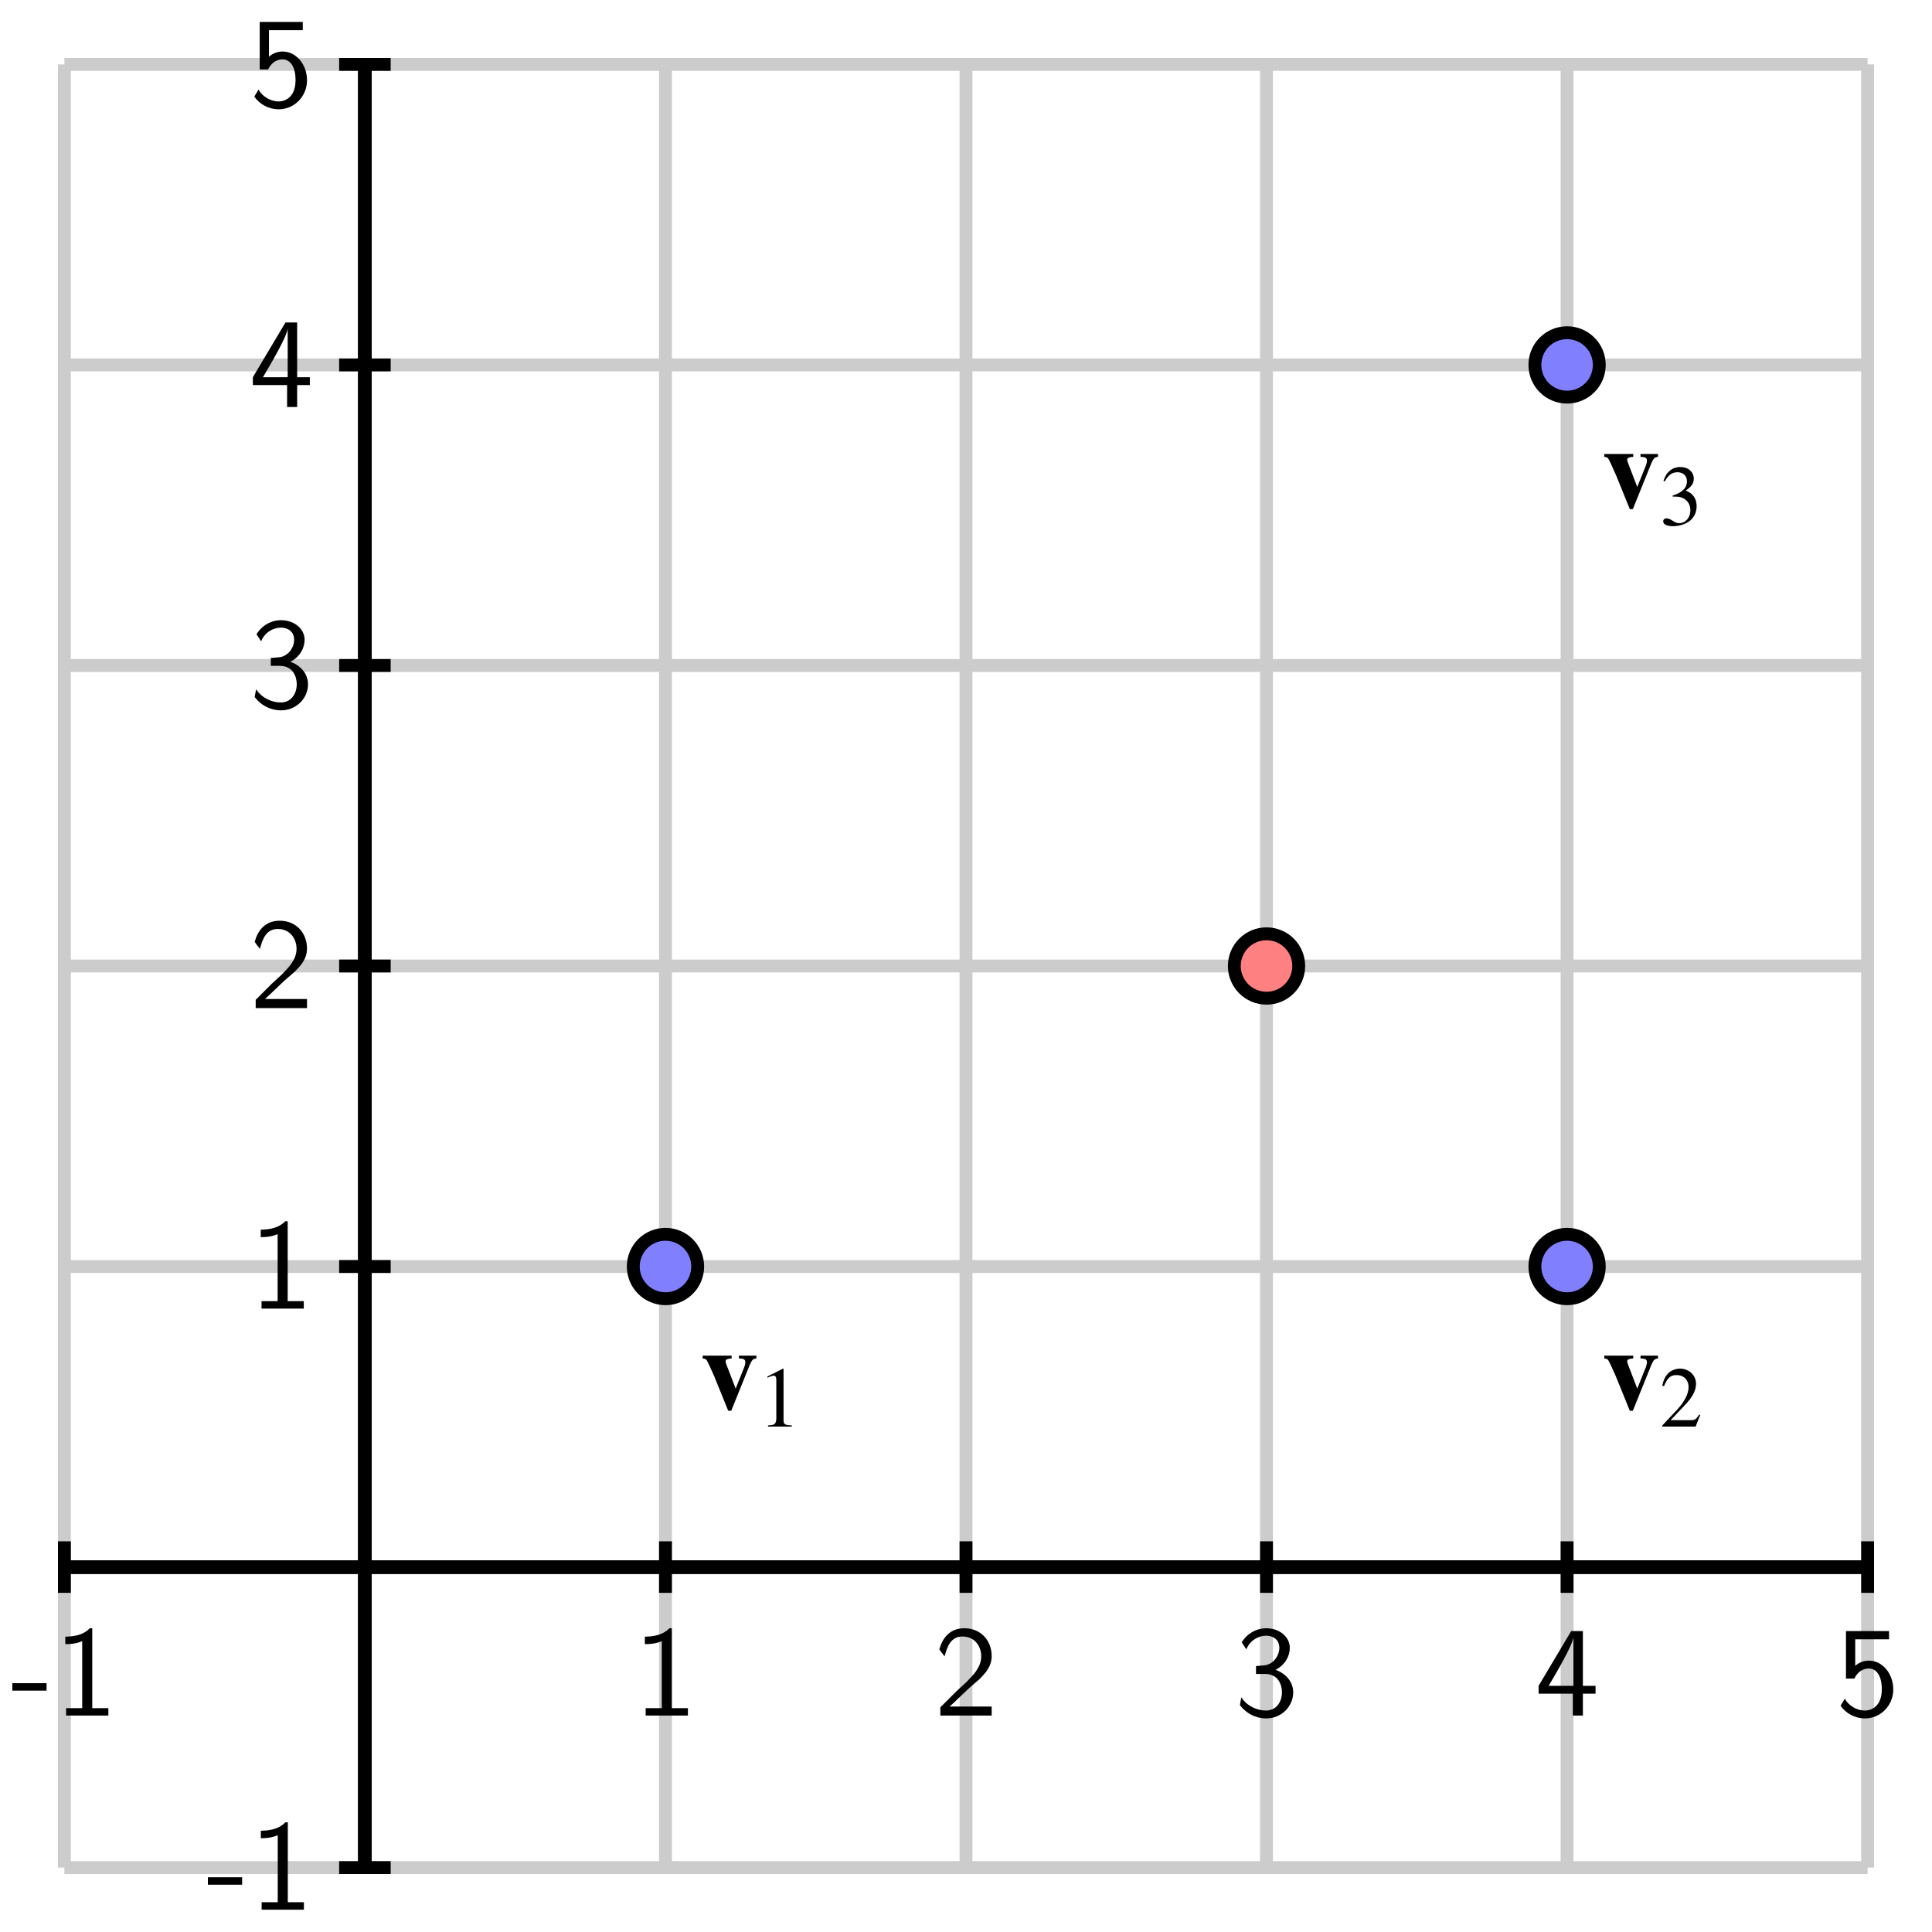
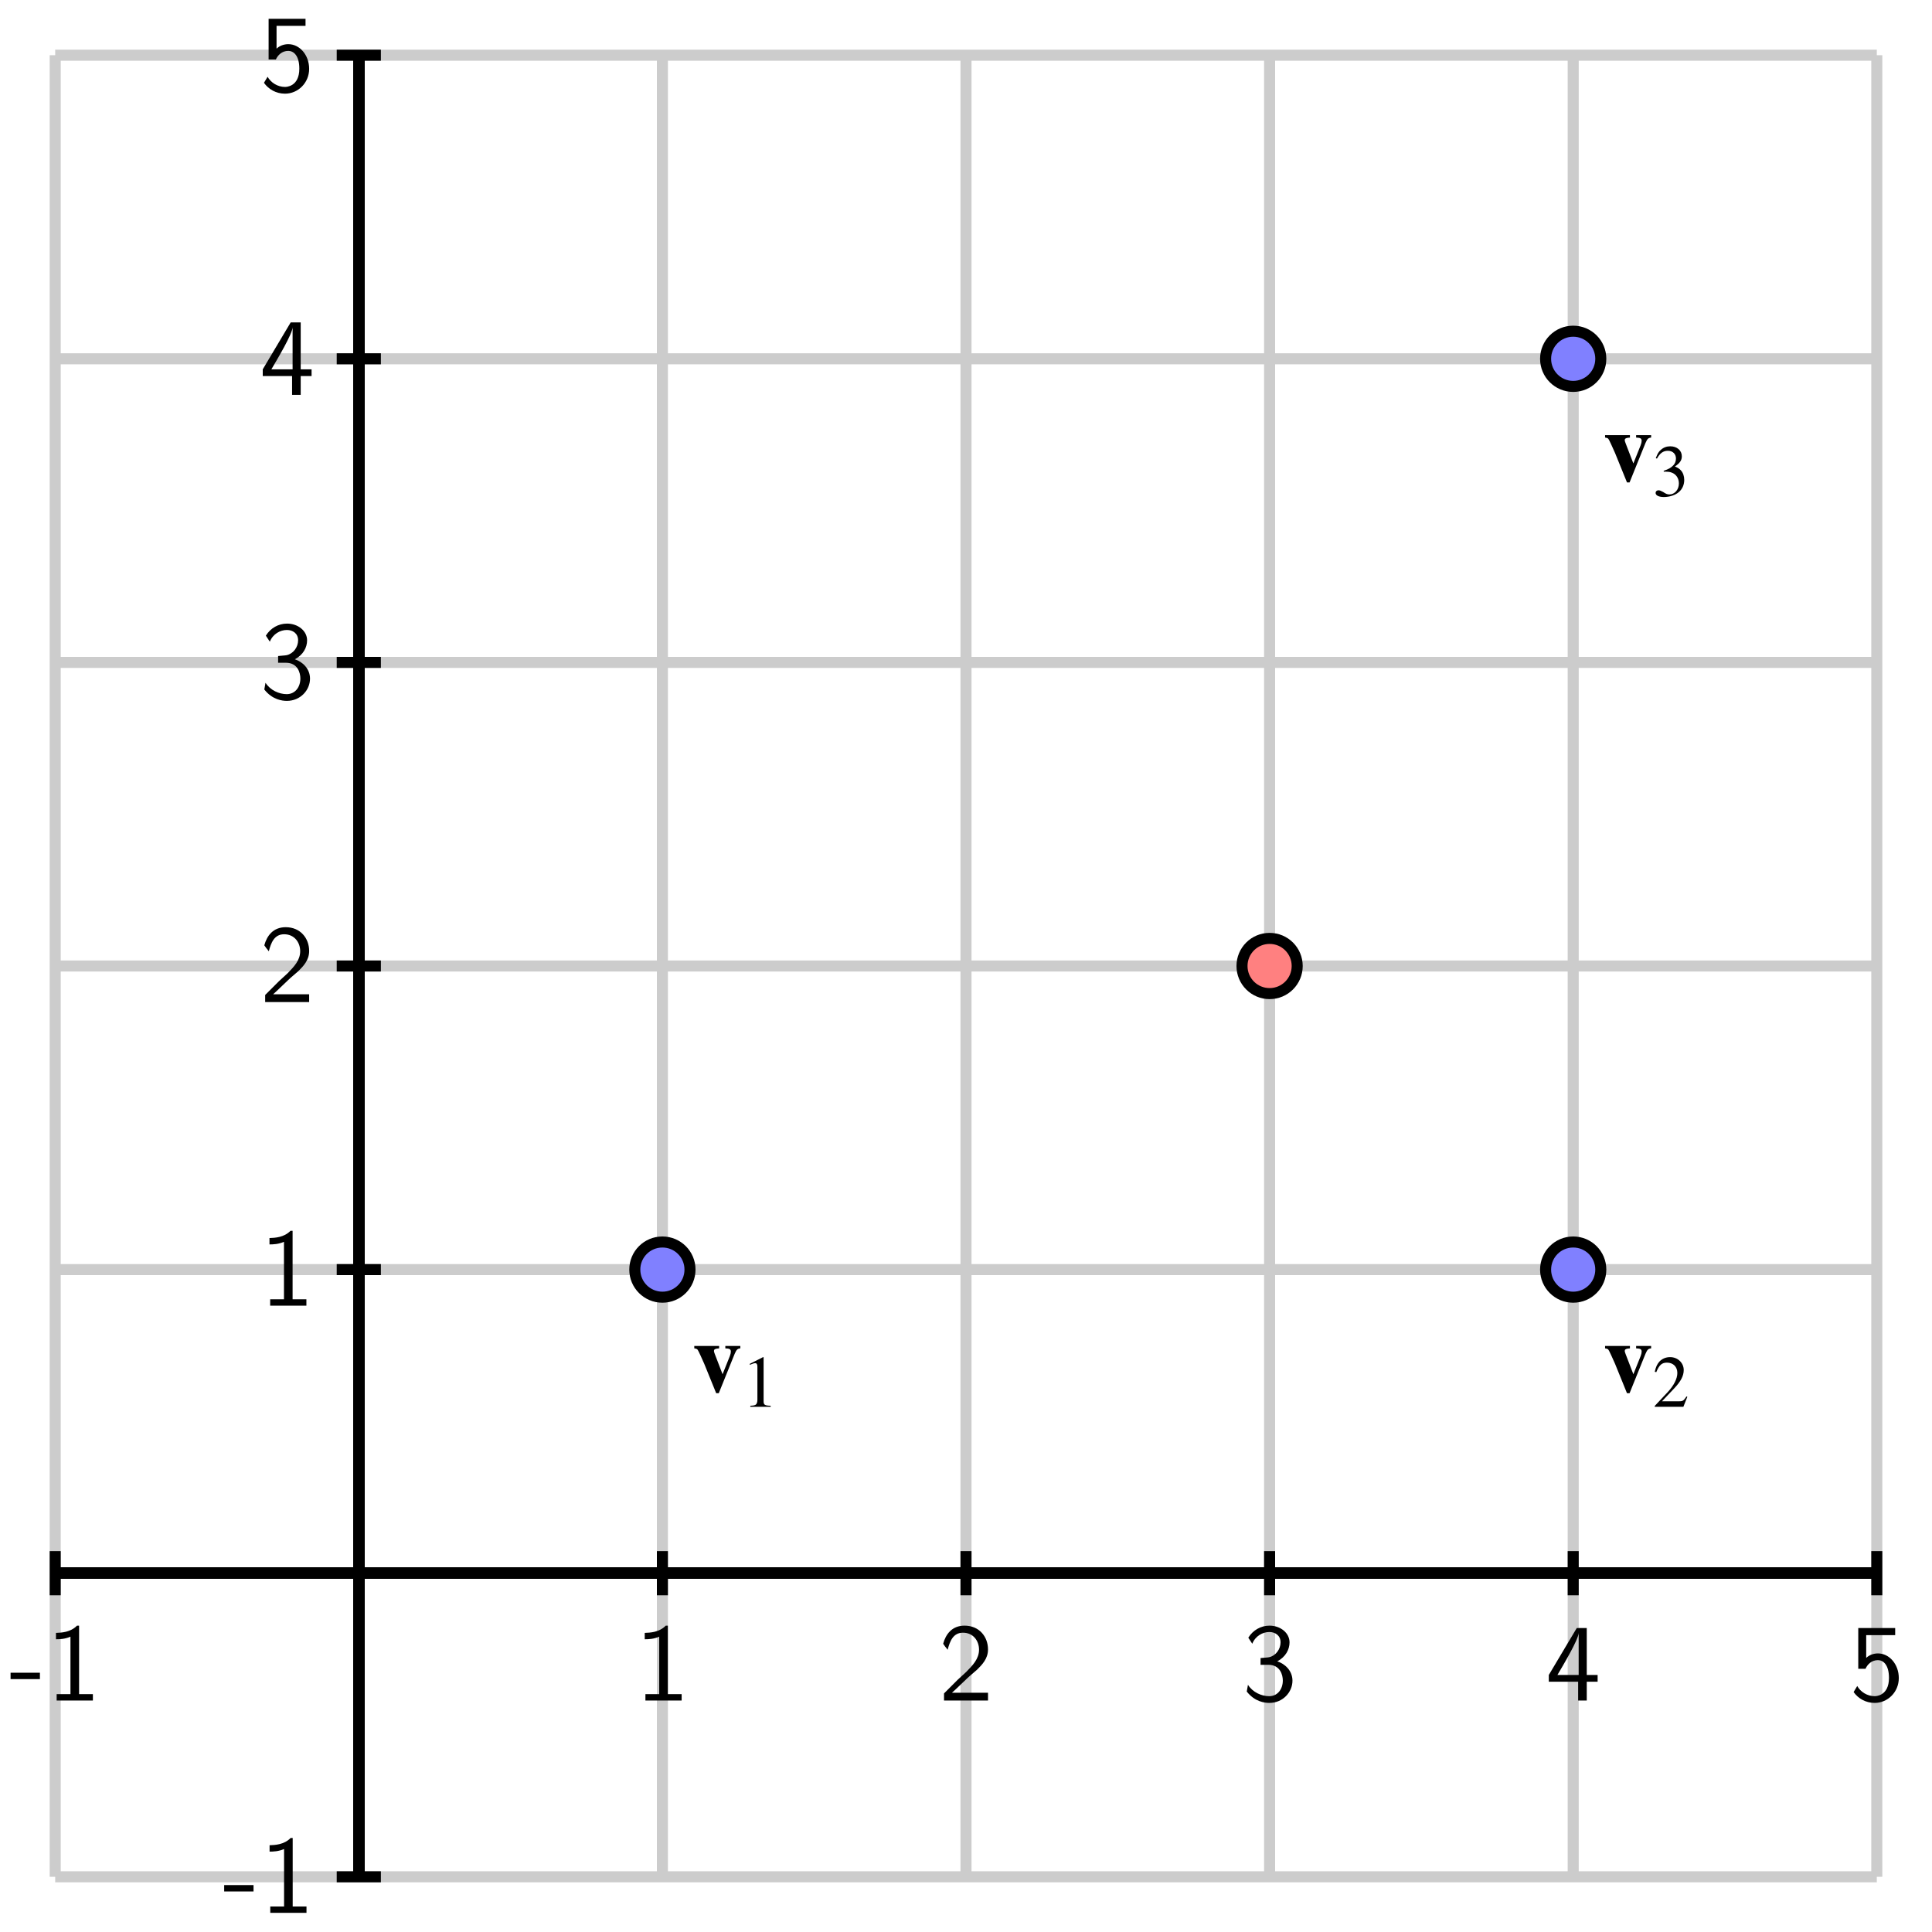
- <svg xmlns="http://www.w3.org/2000/svg" xmlns:xlink="http://www.w3.org/1999/xlink" width="150pt" height="150pt" viewBox="0 0 150 150" version="1.1">
+ <svg xmlns="http://www.w3.org/2000/svg" xmlns:xlink="http://www.w3.org/1999/xlink" width="175pt" height="175pt" viewBox="0 0 175 175" version="1.1">
  <defs>
    <g>
      <symbol overflow="visible" id="glyph0-0">
        <path style="stroke:none;" d="" />
      </symbol>
      <symbol overflow="visible" id="glyph0-1">
        <path style="stroke:none;" d="M 2.766 -1.938 L 2.766 -2.516 L 0.109 -2.516 L 0.109 -1.938 Z M 2.766 -1.938 " />
      </symbol>
      <symbol overflow="visible" id="glyph0-2">
        <path style="stroke:none;" d="M 2.984 -6.781 L 2.797 -6.781 C 2.203 -6.172 1.375 -6.141 0.891 -6.125 L 0.891 -5.547 C 1.219 -5.547 1.703 -5.562 2.203 -5.781 L 2.203 -0.578 L 0.953 -0.578 L 0.953 0 L 4.234 0 L 4.234 -0.578 L 2.984 -0.578 Z M 2.984 -6.781 " />
      </symbol>
      <symbol overflow="visible" id="glyph0-3">
        <path style="stroke:none;" d="M 1.734 -1.875 L 0.5 -0.641 L 0.5 0 L 4.484 0 L 4.484 -0.703 L 2.672 -0.703 C 2.547 -0.703 2.438 -0.703 2.312 -0.703 L 1.219 -0.703 C 1.547 -0.984 2.297 -1.734 2.609 -2.016 C 2.797 -2.203 3.312 -2.625 3.5 -2.797 C 3.953 -3.25 4.484 -3.781 4.484 -4.625 C 4.484 -5.781 3.688 -6.781 2.359 -6.781 C 1.219 -6.781 0.656 -6 0.422 -5.141 C 0.547 -4.969 0.594 -4.906 0.609 -4.875 C 0.625 -4.859 0.734 -4.734 0.828 -4.594 C 1.031 -5.359 1.312 -6.141 2.219 -6.141 C 3.156 -6.141 3.672 -5.391 3.672 -4.609 C 3.672 -3.766 3.094 -3.188 2.516 -2.594 Z M 1.734 -1.875 " />
      </symbol>
      <symbol overflow="visible" id="glyph0-4">
        <path style="stroke:none;" d="M 0.922 -5.141 C 1.203 -5.844 1.859 -6.203 2.469 -6.203 C 2.984 -6.203 3.484 -5.906 3.484 -5.266 C 3.484 -4.656 3.062 -4.062 2.453 -3.922 C 2.406 -3.906 2.375 -3.906 1.672 -3.844 L 1.672 -3.234 L 2.375 -3.234 C 3.453 -3.234 3.688 -2.312 3.688 -1.812 C 3.688 -1.031 3.219 -0.391 2.453 -0.391 C 1.766 -0.391 0.969 -0.734 0.531 -1.422 L 0.422 -0.812 C 1.156 0.125 2.062 0.219 2.469 0.219 C 3.688 0.219 4.562 -0.75 4.562 -1.797 C 4.562 -2.703 3.875 -3.328 3.188 -3.547 C 3.953 -3.953 4.297 -4.625 4.297 -5.266 C 4.297 -6.125 3.469 -6.781 2.484 -6.781 C 1.703 -6.781 0.984 -6.375 0.562 -5.688 Z M 0.922 -5.141 " />
      </symbol>
      <symbol overflow="visible" id="glyph0-5">
        <path style="stroke:none;" d="M 3.719 -1.703 L 4.703 -1.703 L 4.703 -2.312 L 3.719 -2.312 L 3.719 -6.562 L 2.812 -6.562 L 0.281 -2.312 L 0.281 -1.703 L 2.938 -1.703 L 2.938 0 L 3.719 0 Z M 1.062 -2.312 C 1.578 -3.188 2.984 -5.547 2.984 -6.125 L 2.984 -2.312 Z M 1.062 -2.312 " />
      </symbol>
      <symbol overflow="visible" id="glyph0-6">
        <path style="stroke:none;" d="M 1.531 -5.922 L 4.156 -5.922 L 4.156 -6.562 L 0.812 -6.562 L 0.812 -2.875 L 1.469 -2.875 C 1.641 -3.266 2.016 -3.656 2.594 -3.656 C 3.062 -3.656 3.594 -3.25 3.594 -2.047 C 3.594 -0.391 2.375 -0.391 2.297 -0.391 C 1.625 -0.391 1.016 -0.781 0.719 -1.312 L 0.391 -0.766 C 0.797 -0.188 1.484 0.219 2.297 0.219 C 3.484 0.219 4.484 -0.766 4.484 -2.031 C 4.484 -3.281 3.625 -4.266 2.594 -4.266 C 2.203 -4.266 1.812 -4.125 1.531 -3.859 Z M 1.531 -5.922 " />
      </symbol>
      <symbol overflow="visible" id="glyph1-0">
        <path style="stroke:none;" d="" />
      </symbol>
      <symbol overflow="visible" id="glyph1-1">
        <path style="stroke:none;" d="M 4.359 -4.156 L 3 -4.156 L 3 -3.938 C 3.391 -3.922 3.5 -3.859 3.5 -3.641 C 3.5 -3.531 3.469 -3.391 3.406 -3.234 L 2.75 -1.594 L 2.047 -3.422 C 1.984 -3.594 1.969 -3.641 1.969 -3.703 C 1.969 -3.828 2.047 -3.891 2.281 -3.922 C 2.297 -3.922 2.359 -3.922 2.438 -3.938 L 2.438 -4.156 L 0.188 -4.156 L 0.188 -3.938 C 0.391 -3.906 0.453 -3.875 0.5 -3.797 C 0.516 -3.812 0.938 -2.906 1.094 -2.531 L 2.172 0.125 L 2.406 0.125 L 3.844 -3.438 C 4.016 -3.828 4.094 -3.906 4.359 -3.938 Z M 4.359 -4.156 " />
      </symbol>
      <symbol overflow="visible" id="glyph2-0">
        <path style="stroke:none;" d="" />
      </symbol>
      <symbol overflow="visible" id="glyph2-1">
        <path style="stroke:none;" d="M 1.938 -4.5 L 0.734 -3.891 L 0.734 -3.797 C 0.812 -3.828 0.891 -3.859 0.922 -3.875 C 1.031 -3.922 1.156 -3.953 1.219 -3.953 C 1.359 -3.953 1.422 -3.844 1.422 -3.641 L 1.422 -0.625 C 1.422 -0.406 1.359 -0.25 1.266 -0.188 C 1.156 -0.125 1.062 -0.109 0.781 -0.094 L 0.781 0 L 2.625 0 L 2.625 -0.094 C 2.094 -0.109 1.984 -0.172 1.984 -0.5 L 1.984 -4.484 Z M 1.938 -4.5 " />
      </symbol>
      <symbol overflow="visible" id="glyph2-2">
        <path style="stroke:none;" d="M 3.156 -0.906 L 3.078 -0.938 C 2.828 -0.562 2.75 -0.5 2.438 -0.5 L 0.859 -0.5 L 1.969 -1.672 C 2.562 -2.297 2.828 -2.797 2.828 -3.328 C 2.828 -3.984 2.281 -4.5 1.594 -4.5 C 1.219 -4.5 0.875 -4.359 0.625 -4.094 C 0.422 -3.859 0.312 -3.641 0.203 -3.172 L 0.344 -3.141 C 0.609 -3.797 0.859 -4 1.312 -4 C 1.875 -4 2.25 -3.625 2.25 -3.062 C 2.25 -2.547 1.938 -1.938 1.391 -1.344 L 0.203 -0.078 L 0.203 0 L 2.797 0 Z M 3.156 -0.906 " />
      </symbol>
      <symbol overflow="visible" id="glyph2-3">
        <path style="stroke:none;" d="M 1.016 -2.203 C 1.406 -2.203 1.562 -2.188 1.719 -2.125 C 2.141 -1.984 2.391 -1.594 2.391 -1.141 C 2.391 -0.578 2.016 -0.141 1.531 -0.141 C 1.344 -0.141 1.219 -0.188 0.969 -0.359 C 0.766 -0.469 0.656 -0.516 0.547 -0.516 C 0.391 -0.516 0.281 -0.422 0.281 -0.281 C 0.281 -0.047 0.578 0.094 1.031 0.094 C 1.547 0.094 2.078 -0.078 2.391 -0.359 C 2.703 -0.625 2.875 -1.016 2.875 -1.453 C 2.875 -1.797 2.766 -2.109 2.578 -2.312 C 2.438 -2.469 2.312 -2.547 2.031 -2.672 C 2.484 -2.984 2.656 -3.234 2.656 -3.594 C 2.656 -4.125 2.219 -4.5 1.609 -4.5 C 1.281 -4.5 0.984 -4.391 0.75 -4.172 C 0.547 -4 0.453 -3.828 0.297 -3.422 L 0.406 -3.391 C 0.672 -3.875 0.969 -4.094 1.391 -4.094 C 1.828 -4.094 2.125 -3.812 2.125 -3.391 C 2.125 -3.141 2.031 -2.906 1.859 -2.75 C 1.656 -2.547 1.469 -2.438 1.016 -2.281 Z M 1.016 -2.203 " />
      </symbol>
    </g>
  </defs>
  <g id="surface1">
-     <path style="fill:none;stroke-width:10;stroke-linecap:butt;stroke-linejoin:miter;stroke:rgb(80.077%,80.077%,80.077%);stroke-opacity:1;stroke-miterlimit:10;" d="M 50 50 L 50 1450 M 283.32 50 L 283.32 1450 M 516.68 50 L 516.68 1450 M 750 50 L 750 1450 M 983.32 50 L 983.32 1450 M 1216.68 50 L 1216.68 1450 M 1450 50 L 1450 1450 M 50 50 L 1450 50 M 50 283.32 L 1450 283.32 M 50 516.68 L 1450 516.68 M 50 750 L 1450 750 M 50 983.32 L 1450 983.32 M 50 1216.68 L 1450 1216.68 M 50 1450 L 1450 1450 " transform="matrix(0.1,0,0,-0.1,0,150)" />
-     <path style="fill:none;stroke-width:10;stroke-linecap:butt;stroke-linejoin:miter;stroke:rgb(0%,0%,0%);stroke-opacity:1;stroke-miterlimit:10;" d="M 50 283.32 L 1450 283.32 M 283.32 50 L 283.32 1450 " transform="matrix(0.1,0,0,-0.1,0,150)" />
-     <path style="fill:none;stroke-width:10;stroke-linecap:butt;stroke-linejoin:miter;stroke:rgb(0%,0%,0%);stroke-opacity:1;stroke-miterlimit:10;" d="M 50 283.32 L 1450 283.32 M 283.32 50 L 283.32 1450 M 50 263.32 L 50 303.32 " transform="matrix(0.1,0,0,-0.1,0,150)" />
-     <path style="fill:none;stroke-width:10;stroke-linecap:butt;stroke-linejoin:miter;stroke:rgb(0%,0%,0%);stroke-opacity:1;stroke-miterlimit:10;" d="M 50 283.32 L 1450 283.32 M 283.32 50 L 283.32 1450 M 283.32 263.32 L 283.32 303.32 " transform="matrix(0.1,0,0,-0.1,0,150)" />
-     <path style="fill:none;stroke-width:10;stroke-linecap:butt;stroke-linejoin:miter;stroke:rgb(0%,0%,0%);stroke-opacity:1;stroke-miterlimit:10;" d="M 50 283.32 L 1450 283.32 M 283.32 50 L 283.32 1450 M 516.68 263.32 L 516.68 303.32 " transform="matrix(0.1,0,0,-0.1,0,150)" />
-     <path style="fill:none;stroke-width:10;stroke-linecap:butt;stroke-linejoin:miter;stroke:rgb(0%,0%,0%);stroke-opacity:1;stroke-miterlimit:10;" d="M 50 283.32 L 1450 283.32 M 283.32 50 L 283.32 1450 M 750 263.32 L 750 303.32 " transform="matrix(0.1,0,0,-0.1,0,150)" />
-     <path style="fill:none;stroke-width:10;stroke-linecap:butt;stroke-linejoin:miter;stroke:rgb(0%,0%,0%);stroke-opacity:1;stroke-miterlimit:10;" d="M 50 283.32 L 1450 283.32 M 283.32 50 L 283.32 1450 M 983.32 263.32 L 983.32 303.32 " transform="matrix(0.1,0,0,-0.1,0,150)" />
-     <path style="fill:none;stroke-width:10;stroke-linecap:butt;stroke-linejoin:miter;stroke:rgb(0%,0%,0%);stroke-opacity:1;stroke-miterlimit:10;" d="M 50 283.32 L 1450 283.32 M 283.32 50 L 283.32 1450 M 1216.68 263.32 L 1216.68 303.32 " transform="matrix(0.1,0,0,-0.1,0,150)" />
-     <path style="fill:none;stroke-width:10;stroke-linecap:butt;stroke-linejoin:miter;stroke:rgb(0%,0%,0%);stroke-opacity:1;stroke-miterlimit:10;" d="M 50 283.32 L 1450 283.32 M 283.32 50 L 283.32 1450 M 1450 263.32 L 1450 303.32 " transform="matrix(0.1,0,0,-0.1,0,150)" />
-     <path style="fill:none;stroke-width:10;stroke-linecap:butt;stroke-linejoin:miter;stroke:rgb(0%,0%,0%);stroke-opacity:1;stroke-miterlimit:10;" d="M 50 283.32 L 1450 283.32 M 283.32 50 L 283.32 1450 M 263.32 50 L 303.32 50 " transform="matrix(0.1,0,0,-0.1,0,150)" />
-     <path style="fill:none;stroke-width:10;stroke-linecap:butt;stroke-linejoin:miter;stroke:rgb(0%,0%,0%);stroke-opacity:1;stroke-miterlimit:10;" d="M 50 283.32 L 1450 283.32 M 283.32 50 L 283.32 1450 M 263.32 283.32 L 303.32 283.32 " transform="matrix(0.1,0,0,-0.1,0,150)" />
-     <path style="fill:none;stroke-width:10;stroke-linecap:butt;stroke-linejoin:miter;stroke:rgb(0%,0%,0%);stroke-opacity:1;stroke-miterlimit:10;" d="M 50 283.32 L 1450 283.32 M 283.32 50 L 283.32 1450 M 263.32 516.68 L 303.32 516.68 " transform="matrix(0.1,0,0,-0.1,0,150)" />
-     <path style="fill:none;stroke-width:10;stroke-linecap:butt;stroke-linejoin:miter;stroke:rgb(0%,0%,0%);stroke-opacity:1;stroke-miterlimit:10;" d="M 50 283.32 L 1450 283.32 M 283.32 50 L 283.32 1450 M 263.32 750 L 303.32 750 " transform="matrix(0.1,0,0,-0.1,0,150)" />
-     <path style="fill:none;stroke-width:10;stroke-linecap:butt;stroke-linejoin:miter;stroke:rgb(0%,0%,0%);stroke-opacity:1;stroke-miterlimit:10;" d="M 50 283.32 L 1450 283.32 M 283.32 50 L 283.32 1450 M 263.32 983.32 L 303.32 983.32 " transform="matrix(0.1,0,0,-0.1,0,150)" />
-     <path style="fill:none;stroke-width:10;stroke-linecap:butt;stroke-linejoin:miter;stroke:rgb(0%,0%,0%);stroke-opacity:1;stroke-miterlimit:10;" d="M 50 283.32 L 1450 283.32 M 283.32 50 L 283.32 1450 M 263.32 1216.68 L 303.32 1216.68 " transform="matrix(0.1,0,0,-0.1,0,150)" />
-     <path style="fill:none;stroke-width:10;stroke-linecap:butt;stroke-linejoin:miter;stroke:rgb(0%,0%,0%);stroke-opacity:1;stroke-miterlimit:10;" d="M 50 283.32 L 1450 283.32 M 283.32 50 L 283.32 1450 M 263.32 1450 L 303.32 1450 " transform="matrix(0.1,0,0,-0.1,0,150)" />
+     <path style="fill:none;stroke-width:10;stroke-linecap:butt;stroke-linejoin:miter;stroke:rgb(80.077%,80.077%,80.077%);stroke-opacity:1;stroke-miterlimit:10;" d="M 50 50 L 50 1700 M 325 50 L 325 1700 M 600 50 L 600 1700 M 875 50 L 875 1700 M 1150 50 L 1150 1700 M 1425 50 L 1425 1700 M 1700 50 L 1700 1700 M 50 50 L 1700 50 M 50 325 L 1700 325 M 50 600 L 1700 600 M 50 875 L 1700 875 M 50 1150 L 1700 1150 M 50 1425 L 1700 1425 M 50 1700 L 1700 1700 " transform="matrix(0.1,0,0,-0.1,0,175)" />
+     <path style="fill:none;stroke-width:10;stroke-linecap:butt;stroke-linejoin:miter;stroke:rgb(0%,0%,0%);stroke-opacity:1;stroke-miterlimit:10;" d="M 50 325 L 1700 325 M 325 50 L 325 1700 " transform="matrix(0.1,0,0,-0.1,0,175)" />
+     <path style="fill:none;stroke-width:10;stroke-linecap:butt;stroke-linejoin:miter;stroke:rgb(0%,0%,0%);stroke-opacity:1;stroke-miterlimit:10;" d="M 50 325 L 1700 325 M 325 50 L 325 1700 M 50 305 L 50 345 " transform="matrix(0.1,0,0,-0.1,0,175)" />
+     <path style="fill:none;stroke-width:10;stroke-linecap:butt;stroke-linejoin:miter;stroke:rgb(0%,0%,0%);stroke-opacity:1;stroke-miterlimit:10;" d="M 50 325 L 1700 325 M 325 50 L 325 1700 M 325 305 L 325 345 " transform="matrix(0.1,0,0,-0.1,0,175)" />
+     <path style="fill:none;stroke-width:10;stroke-linecap:butt;stroke-linejoin:miter;stroke:rgb(0%,0%,0%);stroke-opacity:1;stroke-miterlimit:10;" d="M 50 325 L 1700 325 M 325 50 L 325 1700 M 600 305 L 600 345 " transform="matrix(0.1,0,0,-0.1,0,175)" />
+     <path style="fill:none;stroke-width:10;stroke-linecap:butt;stroke-linejoin:miter;stroke:rgb(0%,0%,0%);stroke-opacity:1;stroke-miterlimit:10;" d="M 50 325 L 1700 325 M 325 50 L 325 1700 M 875 305 L 875 345 " transform="matrix(0.1,0,0,-0.1,0,175)" />
+     <path style="fill:none;stroke-width:10;stroke-linecap:butt;stroke-linejoin:miter;stroke:rgb(0%,0%,0%);stroke-opacity:1;stroke-miterlimit:10;" d="M 50 325 L 1700 325 M 325 50 L 325 1700 M 1150 305 L 1150 345 " transform="matrix(0.1,0,0,-0.1,0,175)" />
+     <path style="fill:none;stroke-width:10;stroke-linecap:butt;stroke-linejoin:miter;stroke:rgb(0%,0%,0%);stroke-opacity:1;stroke-miterlimit:10;" d="M 50 325 L 1700 325 M 325 50 L 325 1700 M 1425 305 L 1425 345 " transform="matrix(0.1,0,0,-0.1,0,175)" />
+     <path style="fill:none;stroke-width:10;stroke-linecap:butt;stroke-linejoin:miter;stroke:rgb(0%,0%,0%);stroke-opacity:1;stroke-miterlimit:10;" d="M 50 325 L 1700 325 M 325 50 L 325 1700 M 1700 305 L 1700 345 " transform="matrix(0.1,0,0,-0.1,0,175)" />
+     <path style="fill:none;stroke-width:10;stroke-linecap:butt;stroke-linejoin:miter;stroke:rgb(0%,0%,0%);stroke-opacity:1;stroke-miterlimit:10;" d="M 50 325 L 1700 325 M 325 50 L 325 1700 M 305 50 L 345 50 " transform="matrix(0.1,0,0,-0.1,0,175)" />
+     <path style="fill:none;stroke-width:10;stroke-linecap:butt;stroke-linejoin:miter;stroke:rgb(0%,0%,0%);stroke-opacity:1;stroke-miterlimit:10;" d="M 50 325 L 1700 325 M 325 50 L 325 1700 M 305 325 L 345 325 " transform="matrix(0.1,0,0,-0.1,0,175)" />
+     <path style="fill:none;stroke-width:10;stroke-linecap:butt;stroke-linejoin:miter;stroke:rgb(0%,0%,0%);stroke-opacity:1;stroke-miterlimit:10;" d="M 50 325 L 1700 325 M 325 50 L 325 1700 M 305 600 L 345 600 " transform="matrix(0.1,0,0,-0.1,0,175)" />
+     <path style="fill:none;stroke-width:10;stroke-linecap:butt;stroke-linejoin:miter;stroke:rgb(0%,0%,0%);stroke-opacity:1;stroke-miterlimit:10;" d="M 50 325 L 1700 325 M 325 50 L 325 1700 M 305 875 L 345 875 " transform="matrix(0.1,0,0,-0.1,0,175)" />
+     <path style="fill:none;stroke-width:10;stroke-linecap:butt;stroke-linejoin:miter;stroke:rgb(0%,0%,0%);stroke-opacity:1;stroke-miterlimit:10;" d="M 50 325 L 1700 325 M 325 50 L 325 1700 M 305 1150 L 345 1150 " transform="matrix(0.1,0,0,-0.1,0,175)" />
+     <path style="fill:none;stroke-width:10;stroke-linecap:butt;stroke-linejoin:miter;stroke:rgb(0%,0%,0%);stroke-opacity:1;stroke-miterlimit:10;" d="M 50 325 L 1700 325 M 325 50 L 325 1700 M 305 1425 L 345 1425 " transform="matrix(0.1,0,0,-0.1,0,175)" />
+     <path style="fill:none;stroke-width:10;stroke-linecap:butt;stroke-linejoin:miter;stroke:rgb(0%,0%,0%);stroke-opacity:1;stroke-miterlimit:10;" d="M 50 325 L 1700 325 M 325 50 L 325 1700 M 305 1700 L 345 1700 " transform="matrix(0.1,0,0,-0.1,0,175)" />
    <g style="fill:rgb(0%,0%,0%);fill-opacity:1;">
-       <use xlink:href="#glyph0-1" x="0.849" y="133.198" />
-       <use xlink:href="#glyph0-2" x="4.179" y="133.198" />
+       <use xlink:href="#glyph0-1" x="0.849" y="154.031" />
+       <use xlink:href="#glyph0-2" x="4.179" y="154.031" />
    </g>
    <g style="fill:rgb(0%,0%,0%);fill-opacity:1;">
-       <use xlink:href="#glyph0-2" x="49.176" y="133.198" />
+       <use xlink:href="#glyph0-2" x="57.509" y="154.031" />
    </g>
    <g style="fill:rgb(0%,0%,0%);fill-opacity:1;">
-       <use xlink:href="#glyph0-3" x="72.509" y="133.198" />
+       <use xlink:href="#glyph0-3" x="85.009" y="154.031" />
    </g>
    <g style="fill:rgb(0%,0%,0%);fill-opacity:1;">
-       <use xlink:href="#glyph0-4" x="95.843" y="133.198" />
+       <use xlink:href="#glyph0-4" x="112.509" y="154.031" />
    </g>
    <g style="fill:rgb(0%,0%,0%);fill-opacity:1;">
-       <use xlink:href="#glyph0-5" x="119.176" y="133.198" />
+       <use xlink:href="#glyph0-5" x="140.009" y="154.031" />
    </g>
    <g style="fill:rgb(0%,0%,0%);fill-opacity:1;">
-       <use xlink:href="#glyph0-6" x="142.509" y="133.198" />
+       <use xlink:href="#glyph0-6" x="167.509" y="154.031" />
    </g>
    <g style="fill:rgb(0%,0%,0%);fill-opacity:1;">
-       <use xlink:href="#glyph0-1" x="16.031" y="148.266" />
-       <use xlink:href="#glyph0-2" x="19.361" y="148.266" />
+       <use xlink:href="#glyph0-1" x="20.198" y="173.266" />
+       <use xlink:href="#glyph0-2" x="23.528" y="173.266" />
    </g>
    <g style="fill:rgb(0%,0%,0%);fill-opacity:1;">
-       <use xlink:href="#glyph0-2" x="19.352" y="101.599" />
+       <use xlink:href="#glyph0-2" x="23.519" y="118.266" />
    </g>
    <g style="fill:rgb(0%,0%,0%);fill-opacity:1;">
-       <use xlink:href="#glyph0-3" x="19.352" y="78.266" />
+       <use xlink:href="#glyph0-3" x="23.519" y="90.766" />
    </g>
    <g style="fill:rgb(0%,0%,0%);fill-opacity:1;">
-       <use xlink:href="#glyph0-4" x="19.352" y="54.932" />
+       <use xlink:href="#glyph0-4" x="23.519" y="63.266" />
    </g>
    <g style="fill:rgb(0%,0%,0%);fill-opacity:1;">
-       <use xlink:href="#glyph0-5" x="19.352" y="31.599" />
+       <use xlink:href="#glyph0-5" x="23.519" y="35.766" />
    </g>
    <g style="fill:rgb(0%,0%,0%);fill-opacity:1;">
-       <use xlink:href="#glyph0-6" x="19.352" y="8.266" />
+       <use xlink:href="#glyph0-6" x="23.519" y="8.266" />
    </g>
-     <path style=" stroke:none;fill-rule:nonzero;fill:rgb(50%,50%,100%);fill-opacity:1;" d="M 54.168 98.332 C 54.168 96.953 53.047 95.832 51.668 95.832 C 50.285 95.832 49.168 96.953 49.168 98.332 C 49.168 99.715 50.285 100.832 51.668 100.832 C 53.047 100.832 54.168 99.715 54.168 98.332 " />
-     <path style="fill:none;stroke-width:10;stroke-linecap:butt;stroke-linejoin:miter;stroke:rgb(0%,0%,0%);stroke-opacity:1;stroke-miterlimit:10;" d="M 541.68 516.68 C 541.68 530.469 530.469 541.68 516.68 541.68 C 502.852 541.68 491.68 530.469 491.68 516.68 C 491.68 502.852 502.852 491.68 516.68 491.68 C 530.469 491.68 541.68 502.852 541.68 516.68 Z M 541.68 516.68 " transform="matrix(0.1,0,0,-0.1,0,150)" />
+     <path style=" stroke:none;fill-rule:nonzero;fill:rgb(50%,50%,100%);fill-opacity:1;" d="M 62.5 115 C 62.5 113.617 61.383 112.5 60 112.5 C 58.617 112.5 57.5 113.617 57.5 115 C 57.5 116.383 58.617 117.5 60 117.5 C 61.383 117.5 62.5 116.383 62.5 115 " />
+     <path style="fill:none;stroke-width:10;stroke-linecap:butt;stroke-linejoin:miter;stroke:rgb(0%,0%,0%);stroke-opacity:1;stroke-miterlimit:10;" d="M 625 600 C 625 613.828 613.828 625 600 625 C 586.172 625 575 613.828 575 600 C 575 586.172 586.172 575 600 575 C 613.828 575 625 586.172 625 600 Z M 625 600 " transform="matrix(0.1,0,0,-0.1,0,175)" />
    <g style="fill:rgb(0%,0%,0%);fill-opacity:1;">
-       <use xlink:href="#glyph1-1" x="54.367" y="109.406" />
+       <use xlink:href="#glyph1-1" x="62.7" y="126.072" />
    </g>
    <g style="fill:rgb(0%,0%,0%);fill-opacity:1;">
-       <use xlink:href="#glyph2-1" x="58.85" y="110.76" />
+       <use xlink:href="#glyph2-1" x="67.183" y="127.427" />
    </g>
-     <path style=" stroke:none;fill-rule:nonzero;fill:rgb(50%,50%,100%);fill-opacity:1;" d="M 124.168 98.332 C 124.168 96.953 123.047 95.832 121.668 95.832 C 120.285 95.832 119.168 96.953 119.168 98.332 C 119.168 99.715 120.285 100.832 121.668 100.832 C 123.047 100.832 124.168 99.715 124.168 98.332 " />
-     <path style="fill:none;stroke-width:10;stroke-linecap:butt;stroke-linejoin:miter;stroke:rgb(0%,0%,0%);stroke-opacity:1;stroke-miterlimit:10;" d="M 1241.68 516.68 C 1241.68 530.469 1230.469 541.68 1216.68 541.68 C 1202.852 541.68 1191.68 530.469 1191.68 516.68 C 1191.68 502.852 1202.852 491.68 1216.68 491.68 C 1230.469 491.68 1241.68 502.852 1241.68 516.68 Z M 1241.68 516.68 " transform="matrix(0.1,0,0,-0.1,0,150)" />
+     <path style=" stroke:none;fill-rule:nonzero;fill:rgb(50%,50%,100%);fill-opacity:1;" d="M 145 115 C 145 113.617 143.883 112.5 142.5 112.5 C 141.117 112.5 140 113.617 140 115 C 140 116.383 141.117 117.5 142.5 117.5 C 143.883 117.5 145 116.383 145 115 " />
+     <path style="fill:none;stroke-width:10;stroke-linecap:butt;stroke-linejoin:miter;stroke:rgb(0%,0%,0%);stroke-opacity:1;stroke-miterlimit:10;" d="M 1450 600 C 1450 613.828 1438.828 625 1425 625 C 1411.172 625 1400 613.828 1400 600 C 1400 586.172 1411.172 575 1425 575 C 1438.828 575 1450 586.172 1450 600 Z M 1450 600 " transform="matrix(0.1,0,0,-0.1,0,175)" />
    <g style="fill:rgb(0%,0%,0%);fill-opacity:1;">
-       <use xlink:href="#glyph1-1" x="124.367" y="109.406" />
+       <use xlink:href="#glyph1-1" x="145.2" y="126.072" />
    </g>
    <g style="fill:rgb(0%,0%,0%);fill-opacity:1;">
-       <use xlink:href="#glyph2-2" x="128.85" y="110.76" />
+       <use xlink:href="#glyph2-2" x="149.683" y="127.427" />
    </g>
-     <path style=" stroke:none;fill-rule:nonzero;fill:rgb(50%,50%,100%);fill-opacity:1;" d="M 124.168 28.332 C 124.168 26.953 123.047 25.832 121.668 25.832 C 120.285 25.832 119.168 26.953 119.168 28.332 C 119.168 29.715 120.285 30.832 121.668 30.832 C 123.047 30.832 124.168 29.715 124.168 28.332 " />
-     <path style="fill:none;stroke-width:10;stroke-linecap:butt;stroke-linejoin:miter;stroke:rgb(0%,0%,0%);stroke-opacity:1;stroke-miterlimit:10;" d="M 1241.68 1216.68 C 1241.68 1230.469 1230.469 1241.68 1216.68 1241.68 C 1202.852 1241.68 1191.68 1230.469 1191.68 1216.68 C 1191.68 1202.852 1202.852 1191.68 1216.68 1191.68 C 1230.469 1191.68 1241.68 1202.852 1241.68 1216.68 Z M 1241.68 1216.68 " transform="matrix(0.1,0,0,-0.1,0,150)" />
+     <path style=" stroke:none;fill-rule:nonzero;fill:rgb(50%,50%,100%);fill-opacity:1;" d="M 145 32.5 C 145 31.117 143.883 30 142.5 30 C 141.117 30 140 31.117 140 32.5 C 140 33.883 141.117 35 142.5 35 C 143.883 35 145 33.883 145 32.5 " />
+     <path style="fill:none;stroke-width:10;stroke-linecap:butt;stroke-linejoin:miter;stroke:rgb(0%,0%,0%);stroke-opacity:1;stroke-miterlimit:10;" d="M 1450 1425 C 1450 1438.828 1438.828 1450 1425 1450 C 1411.172 1450 1400 1438.828 1400 1425 C 1400 1411.172 1411.172 1400 1425 1400 C 1438.828 1400 1450 1411.172 1450 1425 Z M 1450 1425 " transform="matrix(0.1,0,0,-0.1,0,175)" />
    <g style="fill:rgb(0%,0%,0%);fill-opacity:1;">
-       <use xlink:href="#glyph1-1" x="124.367" y="39.405" />
+       <use xlink:href="#glyph1-1" x="145.2" y="43.572" />
    </g>
    <g style="fill:rgb(0%,0%,0%);fill-opacity:1;">
-       <use xlink:href="#glyph2-3" x="128.85" y="40.759" />
+       <use xlink:href="#glyph2-3" x="149.683" y="44.926" />
    </g>
-     <path style=" stroke:none;fill-rule:nonzero;fill:rgb(100%,50%,50%);fill-opacity:1;" d="M 100.832 75 C 100.832 73.617 99.715 72.5 98.332 72.5 C 96.953 72.5 95.832 73.617 95.832 75 C 95.832 76.383 96.953 77.5 98.332 77.5 C 99.715 77.5 100.832 76.383 100.832 75 " />
-     <path style="fill:none;stroke-width:10;stroke-linecap:butt;stroke-linejoin:miter;stroke:rgb(0%,0%,0%);stroke-opacity:1;stroke-miterlimit:10;" d="M 1008.32 750 C 1008.32 763.828 997.148 775 983.32 775 C 969.531 775 958.32 763.828 958.32 750 C 958.32 736.172 969.531 725 983.32 725 C 997.148 725 1008.32 736.172 1008.32 750 Z M 1008.32 750 " transform="matrix(0.1,0,0,-0.1,0,150)" />
+     <path style=" stroke:none;fill-rule:nonzero;fill:rgb(100%,50%,50%);fill-opacity:1;" d="M 117.5 87.5 C 117.5 86.117 116.383 85 115 85 C 113.617 85 112.5 86.117 112.5 87.5 C 112.5 88.883 113.617 90 115 90 C 116.383 90 117.5 88.883 117.5 87.5 " />
+     <path style="fill:none;stroke-width:10;stroke-linecap:butt;stroke-linejoin:miter;stroke:rgb(0%,0%,0%);stroke-opacity:1;stroke-miterlimit:10;" d="M 1175 875 C 1175 888.828 1163.828 900 1150 900 C 1136.172 900 1125 888.828 1125 875 C 1125 861.172 1136.172 850 1150 850 C 1163.828 850 1175 861.172 1175 875 Z M 1175 875 " transform="matrix(0.1,0,0,-0.1,0,175)" />
  </g>
</svg>
